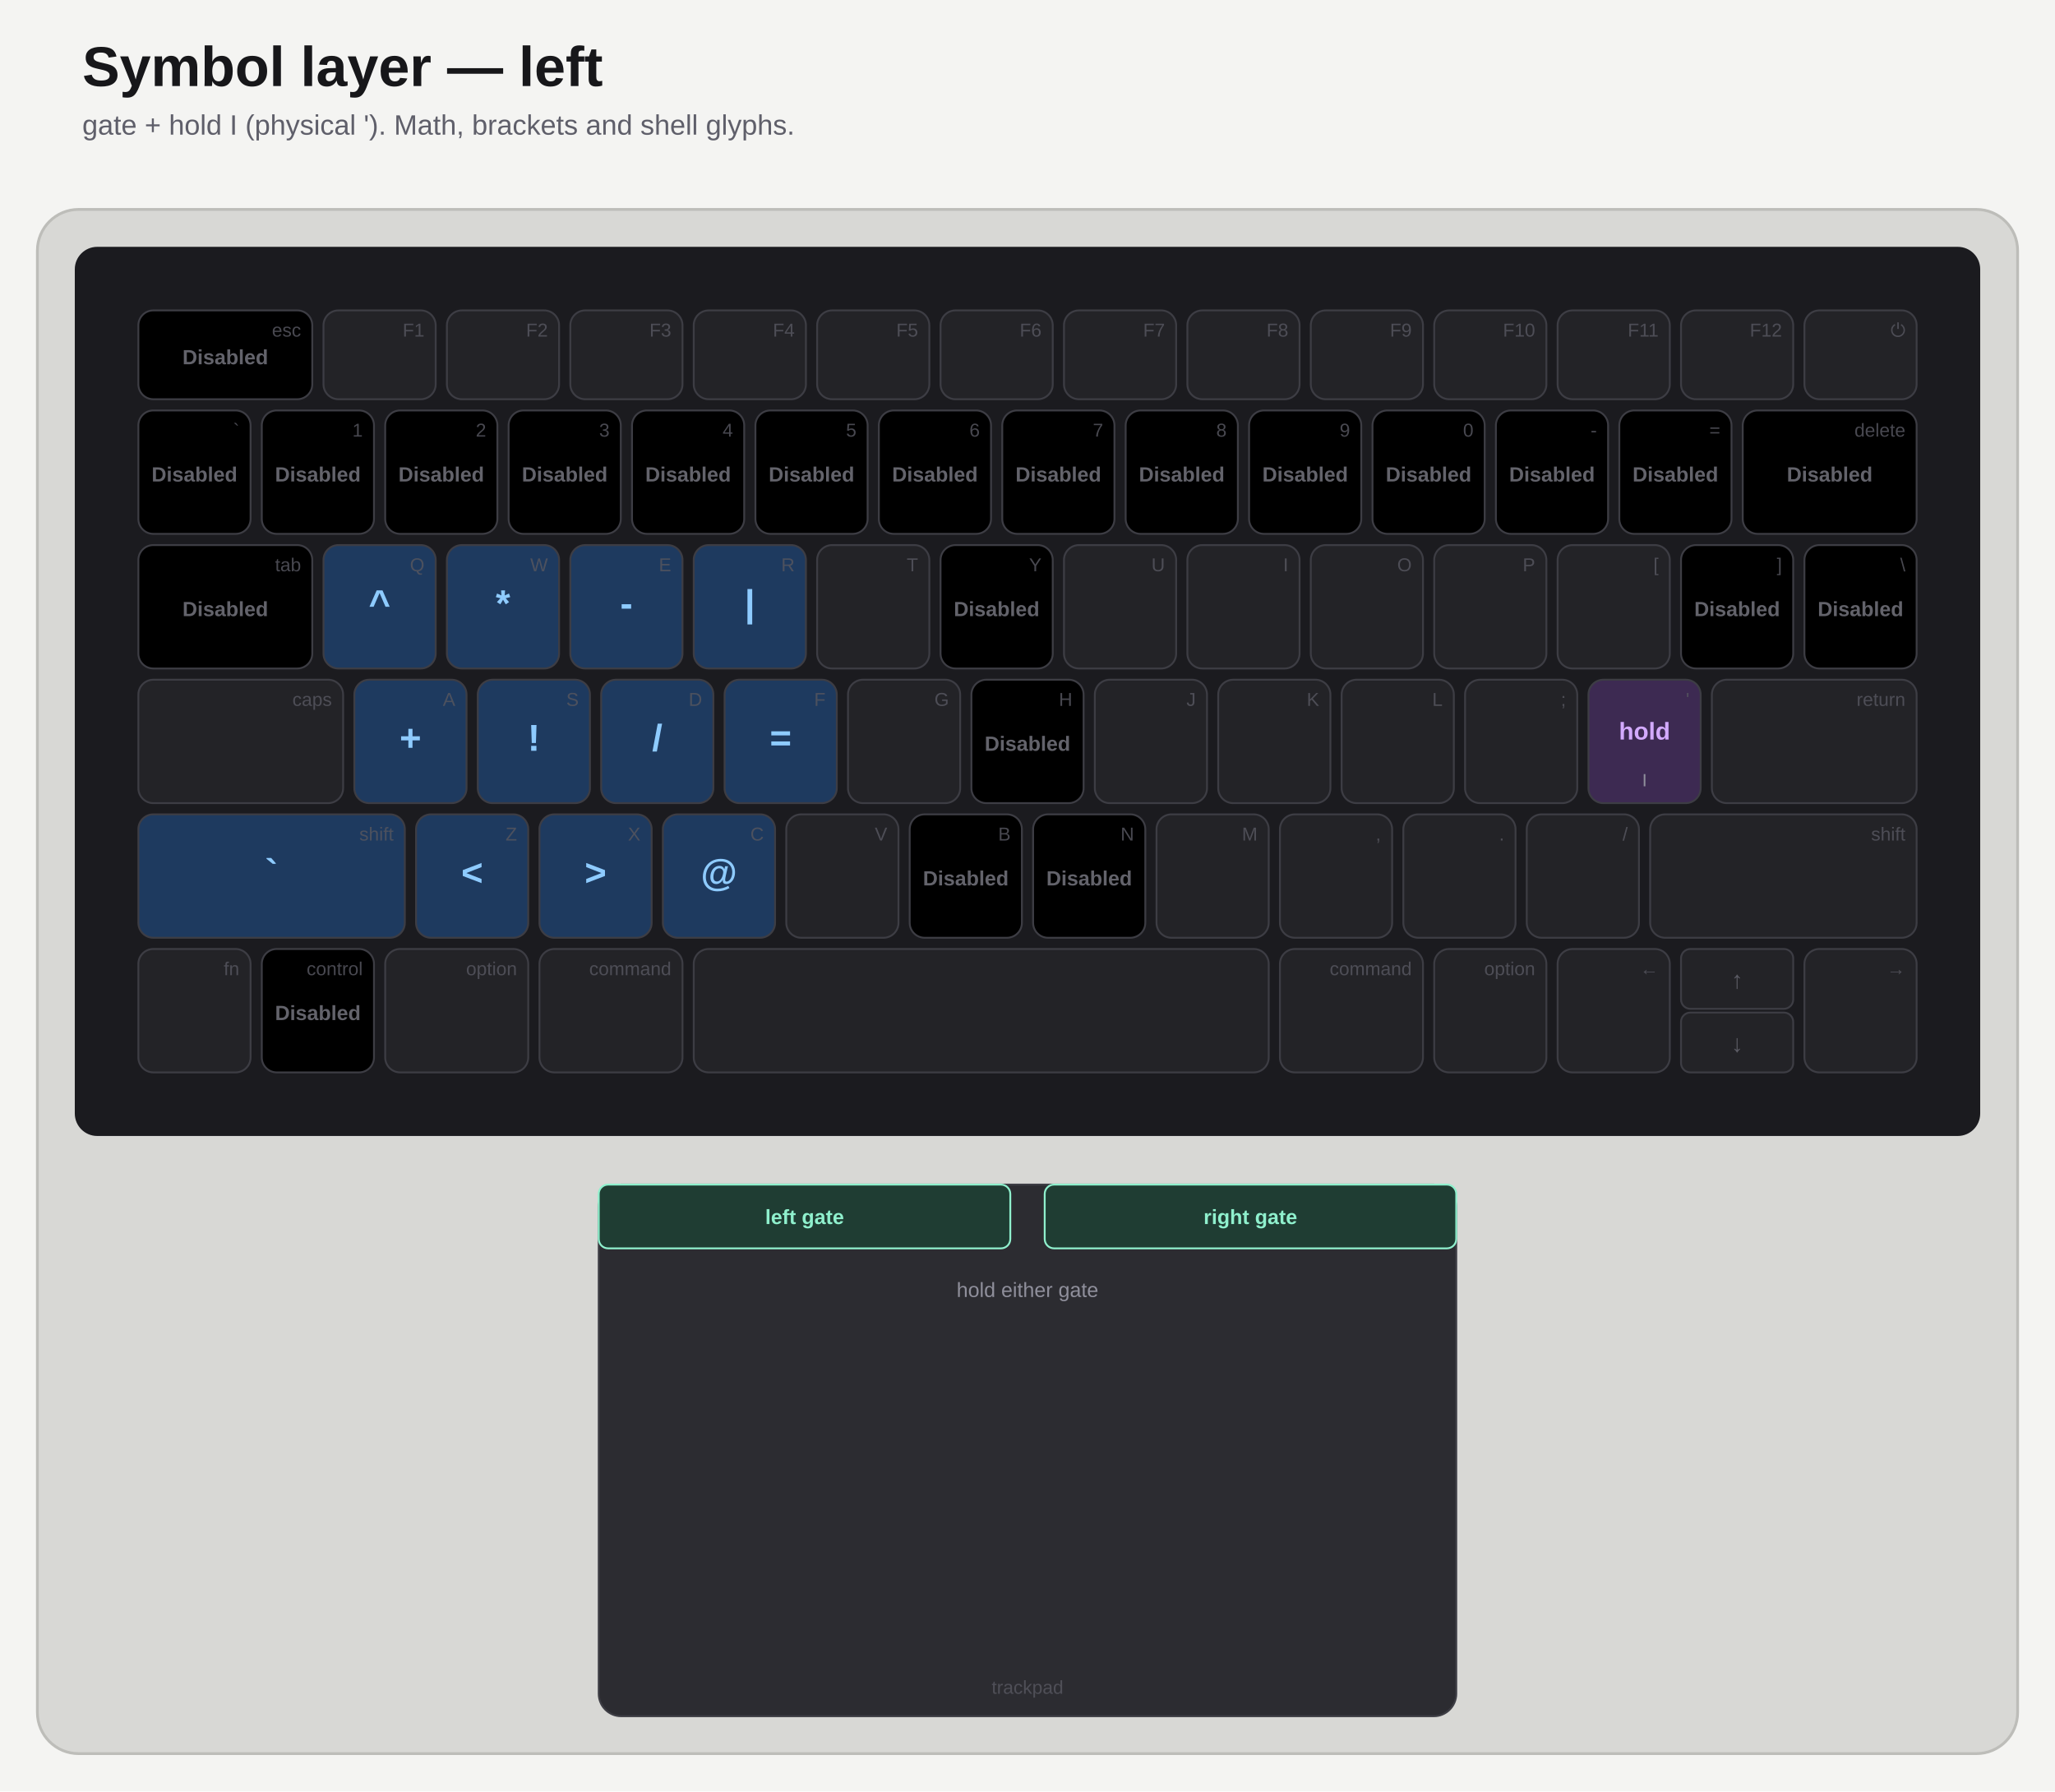
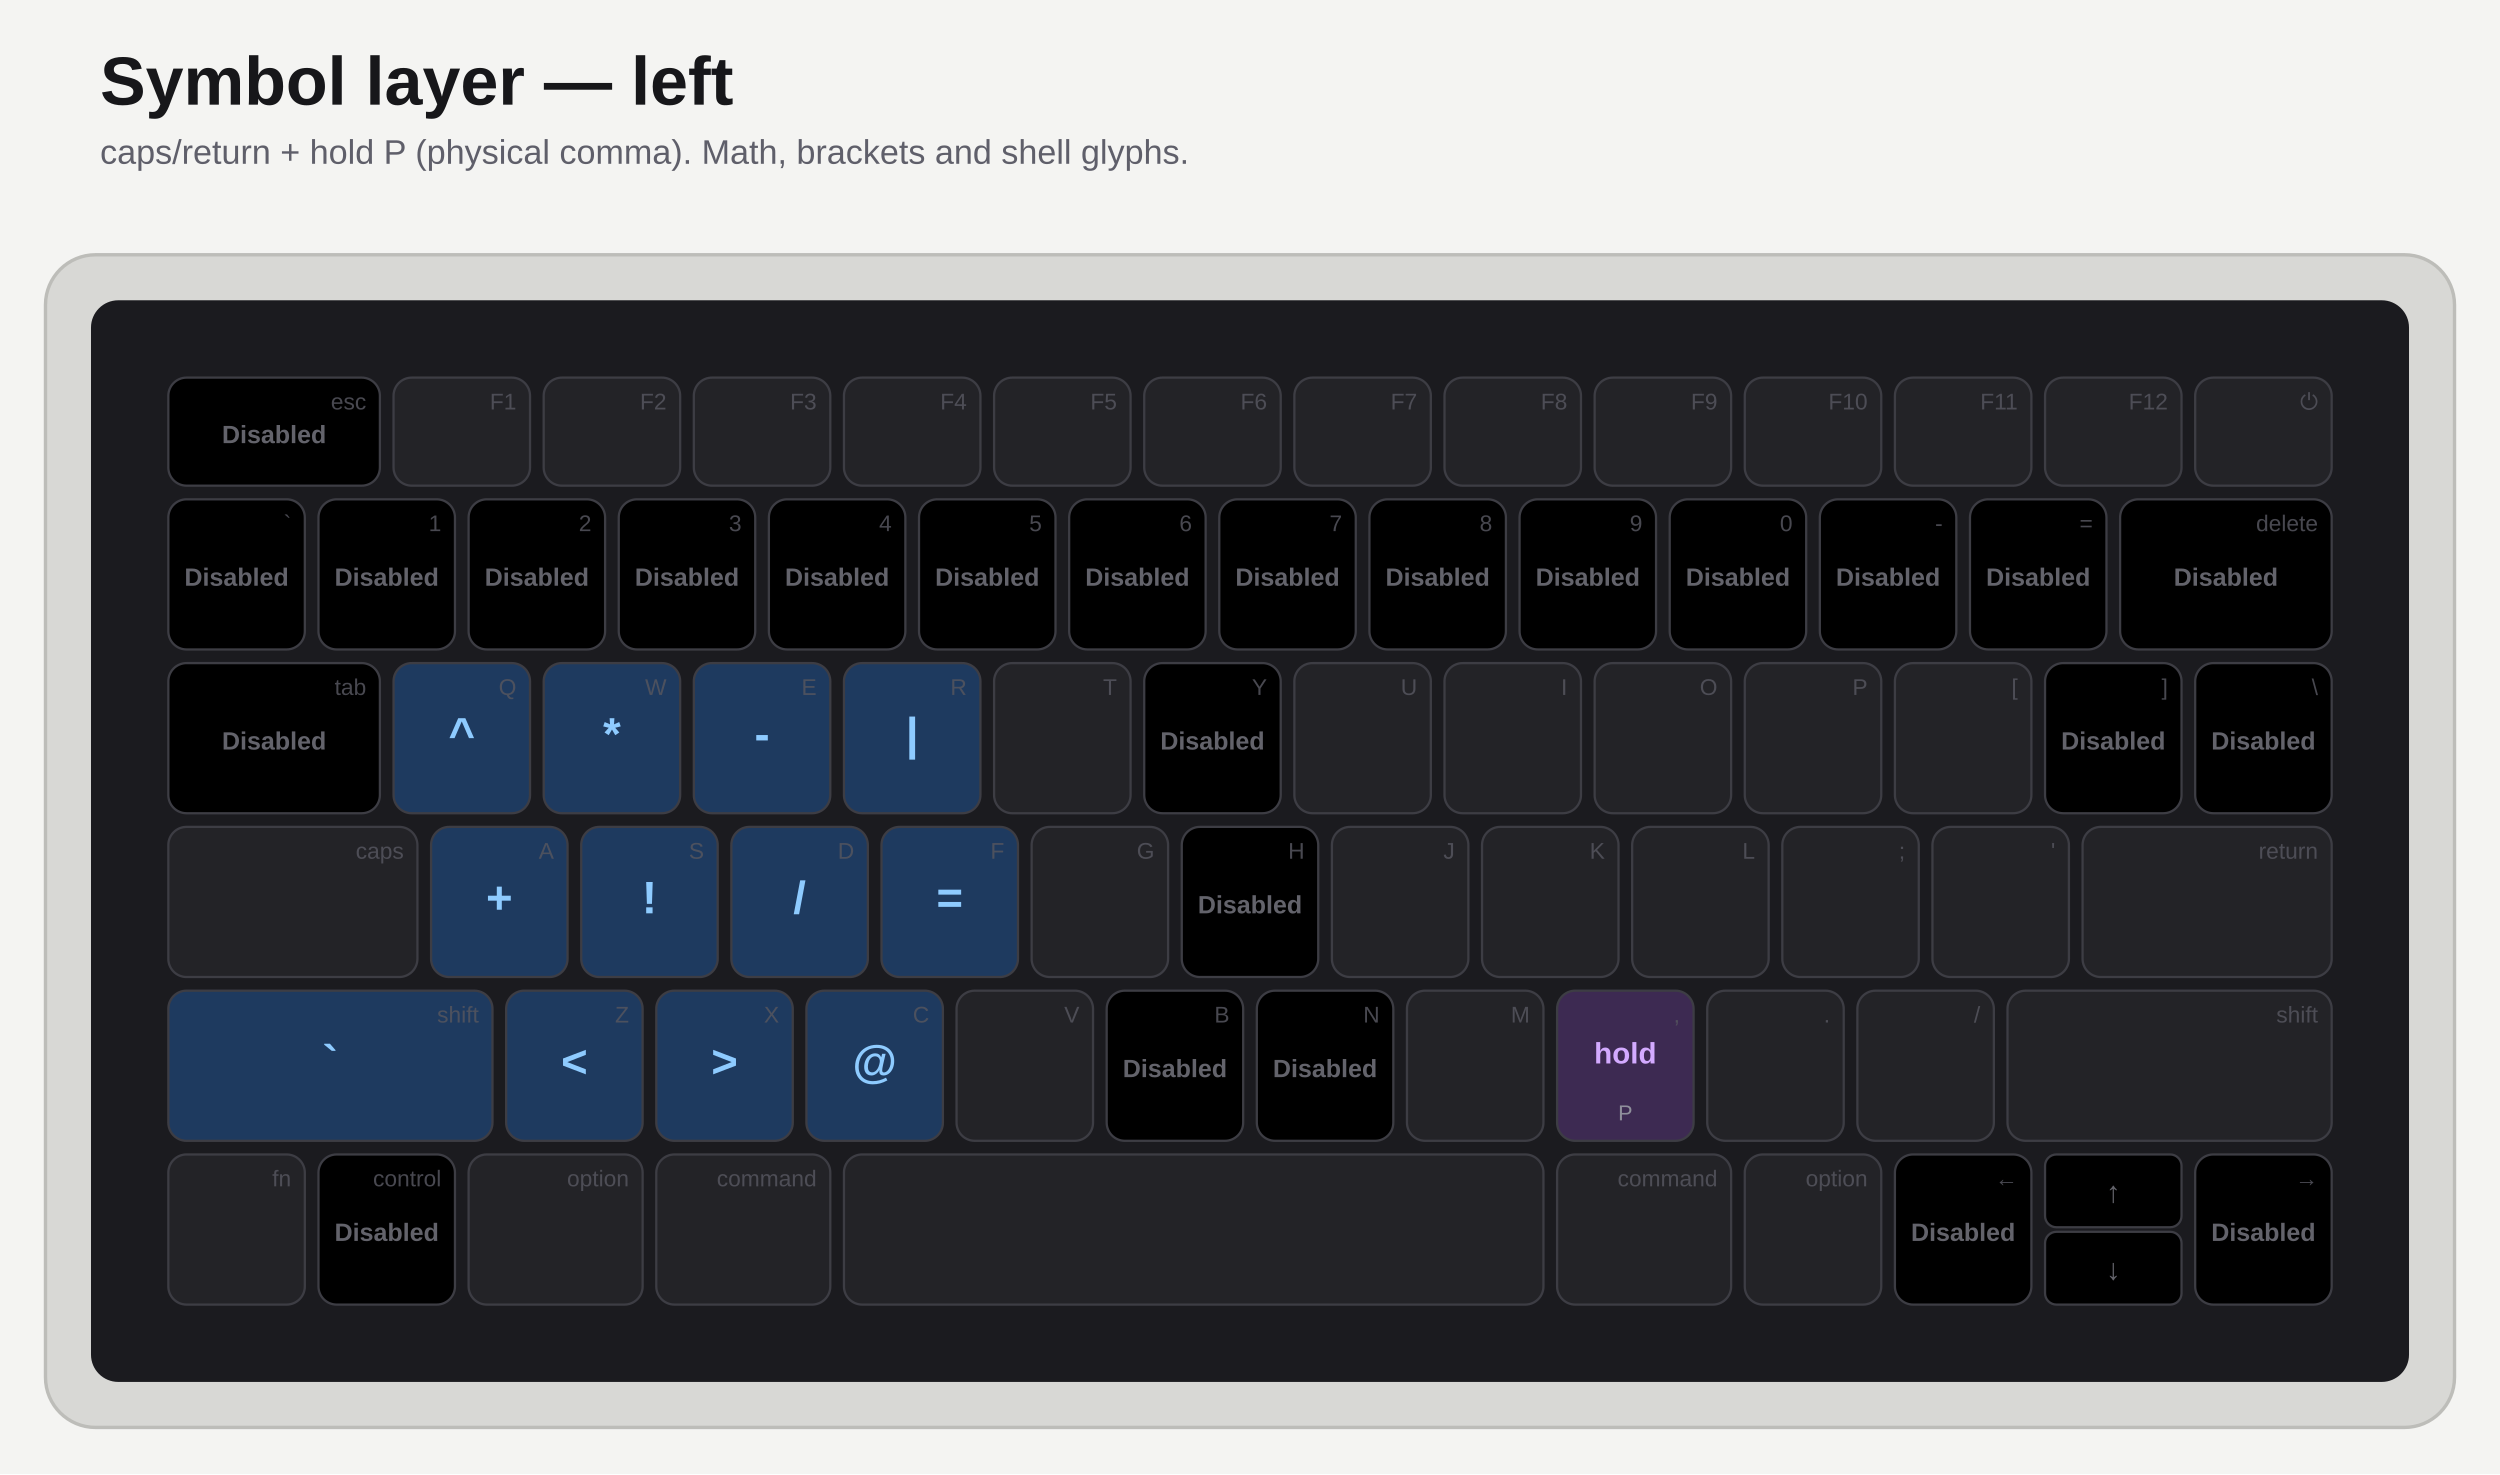
- <svg xmlns="http://www.w3.org/2000/svg" width="1099" height="958" viewBox="0 0 1099 958" role="img" aria-label="Symbol layer — left layer of the splitmac">
-   <rect width="1099" height="958" fill="#f4f4f2" />
+ <svg xmlns="http://www.w3.org/2000/svg" width="1099" height="648" viewBox="0 0 1099 648" role="img" aria-label="Symbol layer — left layer of the splitmac">
+   <rect width="1099" height="648" fill="#f4f4f2" />
  <text x="44.0" y="46.0" fill="#17171a" font-size="30" font-weight="700" text-anchor="start" opacity="1.0" font-family="-apple-system, BlinkMacSystemFont, 'SF Pro Text', 'Helvetica Neue', Arial, sans-serif">Symbol layer — left</text>
-   <text x="44.0" y="72.0" fill="#5f5f6a" font-size="15" font-weight="400" text-anchor="start" opacity="1.0" font-family="-apple-system, BlinkMacSystemFont, 'SF Pro Text', 'Helvetica Neue', Arial, sans-serif">gate + hold I (physical '). Math, brackets and shell glyphs.</text>
-   <rect x="20.0" y="112.0" width="1059.0" height="825.8" rx="22" fill="#d8d8d5" stroke="#bdbdb9" stroke-width="1.5" />
+   <text x="44.0" y="72.0" fill="#5f5f6a" font-size="15" font-weight="400" text-anchor="start" opacity="1.0" font-family="-apple-system, BlinkMacSystemFont, 'SF Pro Text', 'Helvetica Neue', Arial, sans-serif">caps/return + hold P (physical comma). Math, brackets and shell glyphs.</text>
+   <rect x="20.0" y="112.0" width="1059.0" height="515.5" rx="22" fill="#d8d8d5" stroke="#bdbdb9" stroke-width="1.5" />
  <rect x="40.0" y="132.0" width="1019.0" height="475.5" rx="12" fill="#1b1b1f" />
-   <rect x="320.2" y="633.5" width="458.6" height="284.3" rx="12" fill="#2c2c31" stroke="#3d3d44" stroke-width="1" />
-   <rect x="320.2" y="633.5" width="220.1" height="34.1" rx="5" fill="#1f3d33" stroke="#8ff0cd" stroke-width="1" />
-   <text x="430.3" y="654.6" fill="#8ff0cd" font-size="11" font-weight="600" text-anchor="middle" opacity="1.0" font-family="-apple-system, BlinkMacSystemFont, 'SF Pro Text', 'Helvetica Neue', Arial, sans-serif">left gate</text>
-   <rect x="558.7" y="633.5" width="220.1" height="34.1" rx="5" fill="#1f3d33" stroke="#8ff0cd" stroke-width="1" />
-   <text x="668.7" y="654.6" fill="#8ff0cd" font-size="11" font-weight="600" text-anchor="middle" opacity="1.0" font-family="-apple-system, BlinkMacSystemFont, 'SF Pro Text', 'Helvetica Neue', Arial, sans-serif">right gate</text>
-   <text x="549.5" y="693.6" fill="#8f8f9b" font-size="11" font-weight="500" text-anchor="middle" opacity="1.0" font-family="-apple-system, BlinkMacSystemFont, 'SF Pro Text', 'Helvetica Neue', Arial, sans-serif">hold either gate</text>
-   <text x="549.5" y="905.8" fill="#55555e" font-size="10" font-weight="500" text-anchor="middle" opacity="0.85" font-family="-apple-system, BlinkMacSystemFont, 'SF Pro Text', 'Helvetica Neue', Arial, sans-serif">trackpad</text>
  <rect x="74.0" y="166.0" width="93.0" height="47.5" rx="8" fill="#000000" stroke="#3d3d44" stroke-width="1" />
  <text x="161.0" y="180.0" fill="#55555e" font-size="10" font-weight="500" text-anchor="end" opacity="0.85" font-family="-apple-system, BlinkMacSystemFont, 'SF Pro Text', 'Helvetica Neue', Arial, sans-serif">esc</text>
  <text x="120.5" y="194.8" fill="#63636b" font-size="11" font-weight="600" text-anchor="middle" opacity="1.0" font-family="-apple-system, BlinkMacSystemFont, 'SF Pro Text', 'Helvetica Neue', Arial, sans-serif">Disabled</text>
  <rect x="173.0" y="166.0" width="60.0" height="47.5" rx="8" fill="#232327" stroke="#3d3d44" stroke-width="1" />
  <text x="227.0" y="180.0" fill="#55555e" font-size="10" font-weight="500" text-anchor="end" opacity="0.85" font-family="-apple-system, BlinkMacSystemFont, 'SF Pro Text', 'Helvetica Neue', Arial, sans-serif">F1</text>
  <rect x="239.0" y="166.0" width="60.0" height="47.5" rx="8" fill="#232327" stroke="#3d3d44" stroke-width="1" />
  <text x="293.0" y="180.0" fill="#55555e" font-size="10" font-weight="500" text-anchor="end" opacity="0.85" font-family="-apple-system, BlinkMacSystemFont, 'SF Pro Text', 'Helvetica Neue', Arial, sans-serif">F2</text>
  <rect x="305.0" y="166.0" width="60.0" height="47.5" rx="8" fill="#232327" stroke="#3d3d44" stroke-width="1" />
  <text x="359.0" y="180.0" fill="#55555e" font-size="10" font-weight="500" text-anchor="end" opacity="0.85" font-family="-apple-system, BlinkMacSystemFont, 'SF Pro Text', 'Helvetica Neue', Arial, sans-serif">F3</text>
  <rect x="371.0" y="166.0" width="60.0" height="47.5" rx="8" fill="#232327" stroke="#3d3d44" stroke-width="1" />
  <text x="425.0" y="180.0" fill="#55555e" font-size="10" font-weight="500" text-anchor="end" opacity="0.85" font-family="-apple-system, BlinkMacSystemFont, 'SF Pro Text', 'Helvetica Neue', Arial, sans-serif">F4</text>
  <rect x="437.0" y="166.0" width="60.0" height="47.5" rx="8" fill="#232327" stroke="#3d3d44" stroke-width="1" />
  <text x="491.0" y="180.0" fill="#55555e" font-size="10" font-weight="500" text-anchor="end" opacity="0.85" font-family="-apple-system, BlinkMacSystemFont, 'SF Pro Text', 'Helvetica Neue', Arial, sans-serif">F5</text>
  <rect x="503.0" y="166.0" width="60.0" height="47.5" rx="8" fill="#232327" stroke="#3d3d44" stroke-width="1" />
  <text x="557.0" y="180.0" fill="#55555e" font-size="10" font-weight="500" text-anchor="end" opacity="0.85" font-family="-apple-system, BlinkMacSystemFont, 'SF Pro Text', 'Helvetica Neue', Arial, sans-serif">F6</text>
  <rect x="569.0" y="166.0" width="60.0" height="47.5" rx="8" fill="#232327" stroke="#3d3d44" stroke-width="1" />
  <text x="623.0" y="180.0" fill="#55555e" font-size="10" font-weight="500" text-anchor="end" opacity="0.85" font-family="-apple-system, BlinkMacSystemFont, 'SF Pro Text', 'Helvetica Neue', Arial, sans-serif">F7</text>
  <rect x="635.0" y="166.0" width="60.0" height="47.5" rx="8" fill="#232327" stroke="#3d3d44" stroke-width="1" />
  <text x="689.0" y="180.0" fill="#55555e" font-size="10" font-weight="500" text-anchor="end" opacity="0.85" font-family="-apple-system, BlinkMacSystemFont, 'SF Pro Text', 'Helvetica Neue', Arial, sans-serif">F8</text>
  <rect x="701.0" y="166.0" width="60.0" height="47.5" rx="8" fill="#232327" stroke="#3d3d44" stroke-width="1" />
  <text x="755.0" y="180.0" fill="#55555e" font-size="10" font-weight="500" text-anchor="end" opacity="0.85" font-family="-apple-system, BlinkMacSystemFont, 'SF Pro Text', 'Helvetica Neue', Arial, sans-serif">F9</text>
  <rect x="767.0" y="166.0" width="60.0" height="47.5" rx="8" fill="#232327" stroke="#3d3d44" stroke-width="1" />
  <text x="821.0" y="180.0" fill="#55555e" font-size="10" font-weight="500" text-anchor="end" opacity="0.85" font-family="-apple-system, BlinkMacSystemFont, 'SF Pro Text', 'Helvetica Neue', Arial, sans-serif">F10</text>
  <rect x="833.0" y="166.0" width="60.0" height="47.5" rx="8" fill="#232327" stroke="#3d3d44" stroke-width="1" />
  <text x="887.0" y="180.0" fill="#55555e" font-size="10" font-weight="500" text-anchor="end" opacity="0.85" font-family="-apple-system, BlinkMacSystemFont, 'SF Pro Text', 'Helvetica Neue', Arial, sans-serif">F11</text>
  <rect x="899.0" y="166.0" width="60.0" height="47.5" rx="8" fill="#232327" stroke="#3d3d44" stroke-width="1" />
  <text x="953.0" y="180.0" fill="#55555e" font-size="10" font-weight="500" text-anchor="end" opacity="0.85" font-family="-apple-system, BlinkMacSystemFont, 'SF Pro Text', 'Helvetica Neue', Arial, sans-serif">F12</text>
  <rect x="965.0" y="166.0" width="60.0" height="47.5" rx="8" fill="#232327" stroke="#3d3d44" stroke-width="1" />
  <text x="1019.0" y="180.0" fill="#55555e" font-size="10" font-weight="500" text-anchor="end" opacity="0.85" font-family="-apple-system, BlinkMacSystemFont, 'SF Pro Text', 'Helvetica Neue', Arial, sans-serif">⏻</text>
  <rect x="74.0" y="219.5" width="60.0" height="66.0" rx="8" fill="#000000" stroke="#3d3d44" stroke-width="1" />
  <text x="128.0" y="233.5" fill="#55555e" font-size="10" font-weight="500" text-anchor="end" opacity="0.85" font-family="-apple-system, BlinkMacSystemFont, 'SF Pro Text', 'Helvetica Neue', Arial, sans-serif">`</text>
  <text x="104.0" y="257.5" fill="#63636b" font-size="11" font-weight="600" text-anchor="middle" opacity="1.0" font-family="-apple-system, BlinkMacSystemFont, 'SF Pro Text', 'Helvetica Neue', Arial, sans-serif">Disabled</text>
  <rect x="140.0" y="219.5" width="60.0" height="66.0" rx="8" fill="#000000" stroke="#3d3d44" stroke-width="1" />
  <text x="194.0" y="233.5" fill="#55555e" font-size="10" font-weight="500" text-anchor="end" opacity="0.85" font-family="-apple-system, BlinkMacSystemFont, 'SF Pro Text', 'Helvetica Neue', Arial, sans-serif">1</text>
  <text x="170.0" y="257.5" fill="#63636b" font-size="11" font-weight="600" text-anchor="middle" opacity="1.0" font-family="-apple-system, BlinkMacSystemFont, 'SF Pro Text', 'Helvetica Neue', Arial, sans-serif">Disabled</text>
  <rect x="206.0" y="219.5" width="60.0" height="66.0" rx="8" fill="#000000" stroke="#3d3d44" stroke-width="1" />
  <text x="260.0" y="233.5" fill="#55555e" font-size="10" font-weight="500" text-anchor="end" opacity="0.85" font-family="-apple-system, BlinkMacSystemFont, 'SF Pro Text', 'Helvetica Neue', Arial, sans-serif">2</text>
  <text x="236.0" y="257.5" fill="#63636b" font-size="11" font-weight="600" text-anchor="middle" opacity="1.0" font-family="-apple-system, BlinkMacSystemFont, 'SF Pro Text', 'Helvetica Neue', Arial, sans-serif">Disabled</text>
  <rect x="272.0" y="219.5" width="60.0" height="66.0" rx="8" fill="#000000" stroke="#3d3d44" stroke-width="1" />
  <text x="326.0" y="233.5" fill="#55555e" font-size="10" font-weight="500" text-anchor="end" opacity="0.85" font-family="-apple-system, BlinkMacSystemFont, 'SF Pro Text', 'Helvetica Neue', Arial, sans-serif">3</text>
  <text x="302.0" y="257.5" fill="#63636b" font-size="11" font-weight="600" text-anchor="middle" opacity="1.0" font-family="-apple-system, BlinkMacSystemFont, 'SF Pro Text', 'Helvetica Neue', Arial, sans-serif">Disabled</text>
  <rect x="338.0" y="219.5" width="60.0" height="66.0" rx="8" fill="#000000" stroke="#3d3d44" stroke-width="1" />
  <text x="392.0" y="233.5" fill="#55555e" font-size="10" font-weight="500" text-anchor="end" opacity="0.85" font-family="-apple-system, BlinkMacSystemFont, 'SF Pro Text', 'Helvetica Neue', Arial, sans-serif">4</text>
  <text x="368.0" y="257.5" fill="#63636b" font-size="11" font-weight="600" text-anchor="middle" opacity="1.0" font-family="-apple-system, BlinkMacSystemFont, 'SF Pro Text', 'Helvetica Neue', Arial, sans-serif">Disabled</text>
  <rect x="404.0" y="219.5" width="60.0" height="66.0" rx="8" fill="#000000" stroke="#3d3d44" stroke-width="1" />
  <text x="458.0" y="233.5" fill="#55555e" font-size="10" font-weight="500" text-anchor="end" opacity="0.85" font-family="-apple-system, BlinkMacSystemFont, 'SF Pro Text', 'Helvetica Neue', Arial, sans-serif">5</text>
  <text x="434.0" y="257.5" fill="#63636b" font-size="11" font-weight="600" text-anchor="middle" opacity="1.0" font-family="-apple-system, BlinkMacSystemFont, 'SF Pro Text', 'Helvetica Neue', Arial, sans-serif">Disabled</text>
  <rect x="470.0" y="219.5" width="60.0" height="66.0" rx="8" fill="#000000" stroke="#3d3d44" stroke-width="1" />
  <text x="524.0" y="233.5" fill="#55555e" font-size="10" font-weight="500" text-anchor="end" opacity="0.85" font-family="-apple-system, BlinkMacSystemFont, 'SF Pro Text', 'Helvetica Neue', Arial, sans-serif">6</text>
  <text x="500.0" y="257.5" fill="#63636b" font-size="11" font-weight="600" text-anchor="middle" opacity="1.0" font-family="-apple-system, BlinkMacSystemFont, 'SF Pro Text', 'Helvetica Neue', Arial, sans-serif">Disabled</text>
  <rect x="536.0" y="219.5" width="60.0" height="66.0" rx="8" fill="#000000" stroke="#3d3d44" stroke-width="1" />
  <text x="590.0" y="233.5" fill="#55555e" font-size="10" font-weight="500" text-anchor="end" opacity="0.85" font-family="-apple-system, BlinkMacSystemFont, 'SF Pro Text', 'Helvetica Neue', Arial, sans-serif">7</text>
  <text x="566.0" y="257.5" fill="#63636b" font-size="11" font-weight="600" text-anchor="middle" opacity="1.0" font-family="-apple-system, BlinkMacSystemFont, 'SF Pro Text', 'Helvetica Neue', Arial, sans-serif">Disabled</text>
  <rect x="602.0" y="219.5" width="60.0" height="66.0" rx="8" fill="#000000" stroke="#3d3d44" stroke-width="1" />
  <text x="656.0" y="233.5" fill="#55555e" font-size="10" font-weight="500" text-anchor="end" opacity="0.85" font-family="-apple-system, BlinkMacSystemFont, 'SF Pro Text', 'Helvetica Neue', Arial, sans-serif">8</text>
  <text x="632.0" y="257.5" fill="#63636b" font-size="11" font-weight="600" text-anchor="middle" opacity="1.0" font-family="-apple-system, BlinkMacSystemFont, 'SF Pro Text', 'Helvetica Neue', Arial, sans-serif">Disabled</text>
  <rect x="668.0" y="219.5" width="60.0" height="66.0" rx="8" fill="#000000" stroke="#3d3d44" stroke-width="1" />
  <text x="722.0" y="233.5" fill="#55555e" font-size="10" font-weight="500" text-anchor="end" opacity="0.85" font-family="-apple-system, BlinkMacSystemFont, 'SF Pro Text', 'Helvetica Neue', Arial, sans-serif">9</text>
  <text x="698.0" y="257.5" fill="#63636b" font-size="11" font-weight="600" text-anchor="middle" opacity="1.0" font-family="-apple-system, BlinkMacSystemFont, 'SF Pro Text', 'Helvetica Neue', Arial, sans-serif">Disabled</text>
  <rect x="734.0" y="219.5" width="60.0" height="66.0" rx="8" fill="#000000" stroke="#3d3d44" stroke-width="1" />
  <text x="788.0" y="233.5" fill="#55555e" font-size="10" font-weight="500" text-anchor="end" opacity="0.85" font-family="-apple-system, BlinkMacSystemFont, 'SF Pro Text', 'Helvetica Neue', Arial, sans-serif">0</text>
  <text x="764.0" y="257.5" fill="#63636b" font-size="11" font-weight="600" text-anchor="middle" opacity="1.0" font-family="-apple-system, BlinkMacSystemFont, 'SF Pro Text', 'Helvetica Neue', Arial, sans-serif">Disabled</text>
  <rect x="800.0" y="219.5" width="60.0" height="66.0" rx="8" fill="#000000" stroke="#3d3d44" stroke-width="1" />
  <text x="854.0" y="233.5" fill="#55555e" font-size="10" font-weight="500" text-anchor="end" opacity="0.85" font-family="-apple-system, BlinkMacSystemFont, 'SF Pro Text', 'Helvetica Neue', Arial, sans-serif">-</text>
  <text x="830.0" y="257.5" fill="#63636b" font-size="11" font-weight="600" text-anchor="middle" opacity="1.0" font-family="-apple-system, BlinkMacSystemFont, 'SF Pro Text', 'Helvetica Neue', Arial, sans-serif">Disabled</text>
  <rect x="866.0" y="219.5" width="60.0" height="66.0" rx="8" fill="#000000" stroke="#3d3d44" stroke-width="1" />
  <text x="920.0" y="233.5" fill="#55555e" font-size="10" font-weight="500" text-anchor="end" opacity="0.85" font-family="-apple-system, BlinkMacSystemFont, 'SF Pro Text', 'Helvetica Neue', Arial, sans-serif">=</text>
  <text x="896.0" y="257.5" fill="#63636b" font-size="11" font-weight="600" text-anchor="middle" opacity="1.0" font-family="-apple-system, BlinkMacSystemFont, 'SF Pro Text', 'Helvetica Neue', Arial, sans-serif">Disabled</text>
  <rect x="932.0" y="219.5" width="93.0" height="66.0" rx="8" fill="#000000" stroke="#3d3d44" stroke-width="1" />
  <text x="1019.0" y="233.5" fill="#55555e" font-size="10" font-weight="500" text-anchor="end" opacity="0.85" font-family="-apple-system, BlinkMacSystemFont, 'SF Pro Text', 'Helvetica Neue', Arial, sans-serif">delete</text>
  <text x="978.5" y="257.5" fill="#63636b" font-size="11" font-weight="600" text-anchor="middle" opacity="1.0" font-family="-apple-system, BlinkMacSystemFont, 'SF Pro Text', 'Helvetica Neue', Arial, sans-serif">Disabled</text>
  <rect x="74.0" y="291.5" width="93.0" height="66.0" rx="8" fill="#000000" stroke="#3d3d44" stroke-width="1" />
  <text x="161.0" y="305.5" fill="#55555e" font-size="10" font-weight="500" text-anchor="end" opacity="0.85" font-family="-apple-system, BlinkMacSystemFont, 'SF Pro Text', 'Helvetica Neue', Arial, sans-serif">tab</text>
  <text x="120.5" y="329.5" fill="#63636b" font-size="11" font-weight="600" text-anchor="middle" opacity="1.0" font-family="-apple-system, BlinkMacSystemFont, 'SF Pro Text', 'Helvetica Neue', Arial, sans-serif">Disabled</text>
  <rect x="173.0" y="291.5" width="60.0" height="66.0" rx="8" fill="#1e3a5f" stroke="#3d3d44" stroke-width="1" />
  <text x="227.0" y="305.5" fill="#55555e" font-size="10" font-weight="500" text-anchor="end" opacity="0.85" font-family="-apple-system, BlinkMacSystemFont, 'SF Pro Text', 'Helvetica Neue', Arial, sans-serif">Q</text>
  <text x="203.0" y="329.5" fill="#8ecbff" font-size="20" font-weight="700" text-anchor="middle" opacity="1.0" font-family="-apple-system, BlinkMacSystemFont, 'SF Pro Text', 'Helvetica Neue', Arial, sans-serif">^</text>
  <rect x="239.0" y="291.5" width="60.0" height="66.0" rx="8" fill="#1e3a5f" stroke="#3d3d44" stroke-width="1" />
  <text x="293.0" y="305.5" fill="#55555e" font-size="10" font-weight="500" text-anchor="end" opacity="0.85" font-family="-apple-system, BlinkMacSystemFont, 'SF Pro Text', 'Helvetica Neue', Arial, sans-serif">W</text>
  <text x="269.0" y="329.5" fill="#8ecbff" font-size="20" font-weight="700" text-anchor="middle" opacity="1.0" font-family="-apple-system, BlinkMacSystemFont, 'SF Pro Text', 'Helvetica Neue', Arial, sans-serif">*</text>
  <rect x="305.0" y="291.5" width="60.0" height="66.0" rx="8" fill="#1e3a5f" stroke="#3d3d44" stroke-width="1" />
  <text x="359.0" y="305.5" fill="#55555e" font-size="10" font-weight="500" text-anchor="end" opacity="0.85" font-family="-apple-system, BlinkMacSystemFont, 'SF Pro Text', 'Helvetica Neue', Arial, sans-serif">E</text>
  <text x="335.0" y="329.5" fill="#8ecbff" font-size="20" font-weight="700" text-anchor="middle" opacity="1.0" font-family="-apple-system, BlinkMacSystemFont, 'SF Pro Text', 'Helvetica Neue', Arial, sans-serif">-</text>
  <rect x="371.0" y="291.5" width="60.0" height="66.0" rx="8" fill="#1e3a5f" stroke="#3d3d44" stroke-width="1" />
  <text x="425.0" y="305.5" fill="#55555e" font-size="10" font-weight="500" text-anchor="end" opacity="0.85" font-family="-apple-system, BlinkMacSystemFont, 'SF Pro Text', 'Helvetica Neue', Arial, sans-serif">R</text>
  <text x="401.0" y="329.5" fill="#8ecbff" font-size="20" font-weight="700" text-anchor="middle" opacity="1.0" font-family="-apple-system, BlinkMacSystemFont, 'SF Pro Text', 'Helvetica Neue', Arial, sans-serif">|</text>
  <rect x="437.0" y="291.5" width="60.0" height="66.0" rx="8" fill="#232327" stroke="#3d3d44" stroke-width="1" />
  <text x="491.0" y="305.5" fill="#55555e" font-size="10" font-weight="500" text-anchor="end" opacity="0.85" font-family="-apple-system, BlinkMacSystemFont, 'SF Pro Text', 'Helvetica Neue', Arial, sans-serif">T</text>
  <rect x="503.0" y="291.5" width="60.0" height="66.0" rx="8" fill="#000000" stroke="#3d3d44" stroke-width="1" />
  <text x="557.0" y="305.5" fill="#55555e" font-size="10" font-weight="500" text-anchor="end" opacity="0.85" font-family="-apple-system, BlinkMacSystemFont, 'SF Pro Text', 'Helvetica Neue', Arial, sans-serif">Y</text>
  <text x="533.0" y="329.5" fill="#63636b" font-size="11" font-weight="600" text-anchor="middle" opacity="1.0" font-family="-apple-system, BlinkMacSystemFont, 'SF Pro Text', 'Helvetica Neue', Arial, sans-serif">Disabled</text>
  <rect x="569.0" y="291.5" width="60.0" height="66.0" rx="8" fill="#232327" stroke="#3d3d44" stroke-width="1" />
  <text x="623.0" y="305.5" fill="#55555e" font-size="10" font-weight="500" text-anchor="end" opacity="0.85" font-family="-apple-system, BlinkMacSystemFont, 'SF Pro Text', 'Helvetica Neue', Arial, sans-serif">U</text>
  <rect x="635.0" y="291.5" width="60.0" height="66.0" rx="8" fill="#232327" stroke="#3d3d44" stroke-width="1" />
  <text x="689.0" y="305.5" fill="#55555e" font-size="10" font-weight="500" text-anchor="end" opacity="0.85" font-family="-apple-system, BlinkMacSystemFont, 'SF Pro Text', 'Helvetica Neue', Arial, sans-serif">I</text>
  <rect x="701.0" y="291.5" width="60.0" height="66.0" rx="8" fill="#232327" stroke="#3d3d44" stroke-width="1" />
  <text x="755.0" y="305.5" fill="#55555e" font-size="10" font-weight="500" text-anchor="end" opacity="0.85" font-family="-apple-system, BlinkMacSystemFont, 'SF Pro Text', 'Helvetica Neue', Arial, sans-serif">O</text>
  <rect x="767.0" y="291.5" width="60.0" height="66.0" rx="8" fill="#232327" stroke="#3d3d44" stroke-width="1" />
  <text x="821.0" y="305.5" fill="#55555e" font-size="10" font-weight="500" text-anchor="end" opacity="0.85" font-family="-apple-system, BlinkMacSystemFont, 'SF Pro Text', 'Helvetica Neue', Arial, sans-serif">P</text>
  <rect x="833.0" y="291.5" width="60.0" height="66.0" rx="8" fill="#232327" stroke="#3d3d44" stroke-width="1" />
  <text x="887.0" y="305.5" fill="#55555e" font-size="10" font-weight="500" text-anchor="end" opacity="0.85" font-family="-apple-system, BlinkMacSystemFont, 'SF Pro Text', 'Helvetica Neue', Arial, sans-serif">[</text>
  <rect x="899.0" y="291.5" width="60.0" height="66.0" rx="8" fill="#000000" stroke="#3d3d44" stroke-width="1" />
  <text x="953.0" y="305.5" fill="#55555e" font-size="10" font-weight="500" text-anchor="end" opacity="0.85" font-family="-apple-system, BlinkMacSystemFont, 'SF Pro Text', 'Helvetica Neue', Arial, sans-serif">]</text>
  <text x="929.0" y="329.5" fill="#63636b" font-size="11" font-weight="600" text-anchor="middle" opacity="1.0" font-family="-apple-system, BlinkMacSystemFont, 'SF Pro Text', 'Helvetica Neue', Arial, sans-serif">Disabled</text>
  <rect x="965.0" y="291.5" width="60.0" height="66.0" rx="8" fill="#000000" stroke="#3d3d44" stroke-width="1" />
  <text x="1019.0" y="305.5" fill="#55555e" font-size="10" font-weight="500" text-anchor="end" opacity="0.85" font-family="-apple-system, BlinkMacSystemFont, 'SF Pro Text', 'Helvetica Neue', Arial, sans-serif">\</text>
  <text x="995.0" y="329.5" fill="#63636b" font-size="11" font-weight="600" text-anchor="middle" opacity="1.0" font-family="-apple-system, BlinkMacSystemFont, 'SF Pro Text', 'Helvetica Neue', Arial, sans-serif">Disabled</text>
  <rect x="74.0" y="363.5" width="109.5" height="66.0" rx="8" fill="#232327" stroke="#3d3d44" stroke-width="1" />
  <text x="177.5" y="377.5" fill="#55555e" font-size="10" font-weight="500" text-anchor="end" opacity="0.85" font-family="-apple-system, BlinkMacSystemFont, 'SF Pro Text', 'Helvetica Neue', Arial, sans-serif">caps</text>
  <rect x="189.5" y="363.5" width="60.0" height="66.0" rx="8" fill="#1e3a5f" stroke="#3d3d44" stroke-width="1" />
  <text x="243.5" y="377.5" fill="#55555e" font-size="10" font-weight="500" text-anchor="end" opacity="0.85" font-family="-apple-system, BlinkMacSystemFont, 'SF Pro Text', 'Helvetica Neue', Arial, sans-serif">A</text>
  <text x="219.5" y="401.5" fill="#8ecbff" font-size="20" font-weight="700" text-anchor="middle" opacity="1.0" font-family="-apple-system, BlinkMacSystemFont, 'SF Pro Text', 'Helvetica Neue', Arial, sans-serif">+</text>
  <rect x="255.5" y="363.5" width="60.0" height="66.0" rx="8" fill="#1e3a5f" stroke="#3d3d44" stroke-width="1" />
  <text x="309.5" y="377.5" fill="#55555e" font-size="10" font-weight="500" text-anchor="end" opacity="0.85" font-family="-apple-system, BlinkMacSystemFont, 'SF Pro Text', 'Helvetica Neue', Arial, sans-serif">S</text>
  <text x="285.5" y="401.5" fill="#8ecbff" font-size="20" font-weight="700" text-anchor="middle" opacity="1.0" font-family="-apple-system, BlinkMacSystemFont, 'SF Pro Text', 'Helvetica Neue', Arial, sans-serif">!</text>
  <rect x="321.5" y="363.5" width="60.0" height="66.0" rx="8" fill="#1e3a5f" stroke="#3d3d44" stroke-width="1" />
  <text x="375.5" y="377.5" fill="#55555e" font-size="10" font-weight="500" text-anchor="end" opacity="0.85" font-family="-apple-system, BlinkMacSystemFont, 'SF Pro Text', 'Helvetica Neue', Arial, sans-serif">D</text>
  <text x="351.5" y="401.5" fill="#8ecbff" font-size="20" font-weight="700" text-anchor="middle" opacity="1.0" font-family="-apple-system, BlinkMacSystemFont, 'SF Pro Text', 'Helvetica Neue', Arial, sans-serif">/</text>
  <rect x="387.5" y="363.5" width="60.0" height="66.0" rx="8" fill="#1e3a5f" stroke="#3d3d44" stroke-width="1" />
  <text x="441.5" y="377.5" fill="#55555e" font-size="10" font-weight="500" text-anchor="end" opacity="0.85" font-family="-apple-system, BlinkMacSystemFont, 'SF Pro Text', 'Helvetica Neue', Arial, sans-serif">F</text>
  <text x="417.5" y="401.5" fill="#8ecbff" font-size="20" font-weight="700" text-anchor="middle" opacity="1.0" font-family="-apple-system, BlinkMacSystemFont, 'SF Pro Text', 'Helvetica Neue', Arial, sans-serif">=</text>
  <rect x="453.5" y="363.5" width="60.0" height="66.0" rx="8" fill="#232327" stroke="#3d3d44" stroke-width="1" />
  <text x="507.5" y="377.5" fill="#55555e" font-size="10" font-weight="500" text-anchor="end" opacity="0.85" font-family="-apple-system, BlinkMacSystemFont, 'SF Pro Text', 'Helvetica Neue', Arial, sans-serif">G</text>
  <rect x="519.5" y="363.5" width="60.0" height="66.0" rx="8" fill="#000000" stroke="#3d3d44" stroke-width="1" />
  <text x="573.5" y="377.5" fill="#55555e" font-size="10" font-weight="500" text-anchor="end" opacity="0.85" font-family="-apple-system, BlinkMacSystemFont, 'SF Pro Text', 'Helvetica Neue', Arial, sans-serif">H</text>
  <text x="549.5" y="401.5" fill="#63636b" font-size="11" font-weight="600" text-anchor="middle" opacity="1.0" font-family="-apple-system, BlinkMacSystemFont, 'SF Pro Text', 'Helvetica Neue', Arial, sans-serif">Disabled</text>
  <rect x="585.5" y="363.5" width="60.0" height="66.0" rx="8" fill="#232327" stroke="#3d3d44" stroke-width="1" />
  <text x="639.5" y="377.5" fill="#55555e" font-size="10" font-weight="500" text-anchor="end" opacity="0.85" font-family="-apple-system, BlinkMacSystemFont, 'SF Pro Text', 'Helvetica Neue', Arial, sans-serif">J</text>
  <rect x="651.5" y="363.5" width="60.0" height="66.0" rx="8" fill="#232327" stroke="#3d3d44" stroke-width="1" />
  <text x="705.5" y="377.5" fill="#55555e" font-size="10" font-weight="500" text-anchor="end" opacity="0.85" font-family="-apple-system, BlinkMacSystemFont, 'SF Pro Text', 'Helvetica Neue', Arial, sans-serif">K</text>
  <rect x="717.5" y="363.5" width="60.0" height="66.0" rx="8" fill="#232327" stroke="#3d3d44" stroke-width="1" />
  <text x="771.5" y="377.5" fill="#55555e" font-size="10" font-weight="500" text-anchor="end" opacity="0.85" font-family="-apple-system, BlinkMacSystemFont, 'SF Pro Text', 'Helvetica Neue', Arial, sans-serif">L</text>
  <rect x="783.5" y="363.5" width="60.0" height="66.0" rx="8" fill="#232327" stroke="#3d3d44" stroke-width="1" />
  <text x="837.5" y="377.5" fill="#55555e" font-size="10" font-weight="500" text-anchor="end" opacity="0.85" font-family="-apple-system, BlinkMacSystemFont, 'SF Pro Text', 'Helvetica Neue', Arial, sans-serif">;</text>
-   <rect x="849.5" y="363.5" width="60.0" height="66.0" rx="8" fill="#3d2a52" stroke="#3d3d44" stroke-width="1" />
+   <rect x="849.5" y="363.5" width="60.0" height="66.0" rx="8" fill="#232327" stroke="#3d3d44" stroke-width="1" />
  <text x="903.5" y="377.5" fill="#55555e" font-size="10" font-weight="500" text-anchor="end" opacity="0.85" font-family="-apple-system, BlinkMacSystemFont, 'SF Pro Text', 'Helvetica Neue', Arial, sans-serif">'</text>
-   <text x="879.5" y="395.5" fill="#d3aaff" font-size="13" font-weight="600" text-anchor="middle" opacity="1.0" font-family="-apple-system, BlinkMacSystemFont, 'SF Pro Text', 'Helvetica Neue', Arial, sans-serif">hold</text>
-   <text x="879.5" y="420.5" fill="#8f8f9b" font-size="9.5" font-weight="500" text-anchor="middle" opacity="1.0" font-family="-apple-system, BlinkMacSystemFont, 'SF Pro Text', 'Helvetica Neue', Arial, sans-serif">I</text>
  <rect x="915.5" y="363.5" width="109.5" height="66.0" rx="8" fill="#232327" stroke="#3d3d44" stroke-width="1" />
  <text x="1019.0" y="377.5" fill="#55555e" font-size="10" font-weight="500" text-anchor="end" opacity="0.85" font-family="-apple-system, BlinkMacSystemFont, 'SF Pro Text', 'Helvetica Neue', Arial, sans-serif">return</text>
  <rect x="74.0" y="435.5" width="142.5" height="66.0" rx="8" fill="#1e3a5f" stroke="#3d3d44" stroke-width="1" />
  <text x="210.5" y="449.5" fill="#55555e" font-size="10" font-weight="500" text-anchor="end" opacity="0.85" font-family="-apple-system, BlinkMacSystemFont, 'SF Pro Text', 'Helvetica Neue', Arial, sans-serif">shift</text>
  <text x="145.2" y="473.5" fill="#8ecbff" font-size="20" font-weight="700" text-anchor="middle" opacity="1.0" font-family="-apple-system, BlinkMacSystemFont, 'SF Pro Text', 'Helvetica Neue', Arial, sans-serif">`</text>
  <rect x="222.5" y="435.5" width="60.0" height="66.0" rx="8" fill="#1e3a5f" stroke="#3d3d44" stroke-width="1" />
  <text x="276.5" y="449.5" fill="#55555e" font-size="10" font-weight="500" text-anchor="end" opacity="0.85" font-family="-apple-system, BlinkMacSystemFont, 'SF Pro Text', 'Helvetica Neue', Arial, sans-serif">Z</text>
  <text x="252.5" y="473.5" fill="#8ecbff" font-size="20" font-weight="700" text-anchor="middle" opacity="1.0" font-family="-apple-system, BlinkMacSystemFont, 'SF Pro Text', 'Helvetica Neue', Arial, sans-serif">&lt;</text>
  <rect x="288.5" y="435.5" width="60.0" height="66.0" rx="8" fill="#1e3a5f" stroke="#3d3d44" stroke-width="1" />
  <text x="342.5" y="449.5" fill="#55555e" font-size="10" font-weight="500" text-anchor="end" opacity="0.85" font-family="-apple-system, BlinkMacSystemFont, 'SF Pro Text', 'Helvetica Neue', Arial, sans-serif">X</text>
  <text x="318.5" y="473.5" fill="#8ecbff" font-size="20" font-weight="700" text-anchor="middle" opacity="1.0" font-family="-apple-system, BlinkMacSystemFont, 'SF Pro Text', 'Helvetica Neue', Arial, sans-serif">&gt;</text>
  <rect x="354.5" y="435.5" width="60.0" height="66.0" rx="8" fill="#1e3a5f" stroke="#3d3d44" stroke-width="1" />
  <text x="408.5" y="449.5" fill="#55555e" font-size="10" font-weight="500" text-anchor="end" opacity="0.85" font-family="-apple-system, BlinkMacSystemFont, 'SF Pro Text', 'Helvetica Neue', Arial, sans-serif">C</text>
  <text x="384.5" y="473.5" fill="#8ecbff" font-size="20" font-weight="700" text-anchor="middle" opacity="1.0" font-family="-apple-system, BlinkMacSystemFont, 'SF Pro Text', 'Helvetica Neue', Arial, sans-serif">@</text>
  <rect x="420.5" y="435.5" width="60.0" height="66.0" rx="8" fill="#232327" stroke="#3d3d44" stroke-width="1" />
  <text x="474.5" y="449.5" fill="#55555e" font-size="10" font-weight="500" text-anchor="end" opacity="0.85" font-family="-apple-system, BlinkMacSystemFont, 'SF Pro Text', 'Helvetica Neue', Arial, sans-serif">V</text>
  <rect x="486.5" y="435.5" width="60.0" height="66.0" rx="8" fill="#000000" stroke="#3d3d44" stroke-width="1" />
  <text x="540.5" y="449.5" fill="#55555e" font-size="10" font-weight="500" text-anchor="end" opacity="0.85" font-family="-apple-system, BlinkMacSystemFont, 'SF Pro Text', 'Helvetica Neue', Arial, sans-serif">B</text>
  <text x="516.5" y="473.5" fill="#63636b" font-size="11" font-weight="600" text-anchor="middle" opacity="1.0" font-family="-apple-system, BlinkMacSystemFont, 'SF Pro Text', 'Helvetica Neue', Arial, sans-serif">Disabled</text>
  <rect x="552.5" y="435.5" width="60.0" height="66.0" rx="8" fill="#000000" stroke="#3d3d44" stroke-width="1" />
  <text x="606.5" y="449.5" fill="#55555e" font-size="10" font-weight="500" text-anchor="end" opacity="0.85" font-family="-apple-system, BlinkMacSystemFont, 'SF Pro Text', 'Helvetica Neue', Arial, sans-serif">N</text>
  <text x="582.5" y="473.5" fill="#63636b" font-size="11" font-weight="600" text-anchor="middle" opacity="1.0" font-family="-apple-system, BlinkMacSystemFont, 'SF Pro Text', 'Helvetica Neue', Arial, sans-serif">Disabled</text>
  <rect x="618.5" y="435.5" width="60.0" height="66.0" rx="8" fill="#232327" stroke="#3d3d44" stroke-width="1" />
  <text x="672.5" y="449.5" fill="#55555e" font-size="10" font-weight="500" text-anchor="end" opacity="0.85" font-family="-apple-system, BlinkMacSystemFont, 'SF Pro Text', 'Helvetica Neue', Arial, sans-serif">M</text>
-   <rect x="684.5" y="435.5" width="60.0" height="66.0" rx="8" fill="#232327" stroke="#3d3d44" stroke-width="1" />
+   <rect x="684.5" y="435.5" width="60.0" height="66.0" rx="8" fill="#3d2a52" stroke="#3d3d44" stroke-width="1" />
  <text x="738.5" y="449.5" fill="#55555e" font-size="10" font-weight="500" text-anchor="end" opacity="0.85" font-family="-apple-system, BlinkMacSystemFont, 'SF Pro Text', 'Helvetica Neue', Arial, sans-serif">,</text>
+   <text x="714.5" y="467.5" fill="#d3aaff" font-size="13" font-weight="600" text-anchor="middle" opacity="1.0" font-family="-apple-system, BlinkMacSystemFont, 'SF Pro Text', 'Helvetica Neue', Arial, sans-serif">hold</text>
+   <text x="714.5" y="492.5" fill="#8f8f9b" font-size="9.5" font-weight="500" text-anchor="middle" opacity="1.0" font-family="-apple-system, BlinkMacSystemFont, 'SF Pro Text', 'Helvetica Neue', Arial, sans-serif">P</text>
  <rect x="750.5" y="435.5" width="60.0" height="66.0" rx="8" fill="#232327" stroke="#3d3d44" stroke-width="1" />
  <text x="804.5" y="449.5" fill="#55555e" font-size="10" font-weight="500" text-anchor="end" opacity="0.85" font-family="-apple-system, BlinkMacSystemFont, 'SF Pro Text', 'Helvetica Neue', Arial, sans-serif">.</text>
  <rect x="816.5" y="435.5" width="60.0" height="66.0" rx="8" fill="#232327" stroke="#3d3d44" stroke-width="1" />
  <text x="870.5" y="449.5" fill="#55555e" font-size="10" font-weight="500" text-anchor="end" opacity="0.85" font-family="-apple-system, BlinkMacSystemFont, 'SF Pro Text', 'Helvetica Neue', Arial, sans-serif">/</text>
  <rect x="882.5" y="435.5" width="142.5" height="66.0" rx="8" fill="#232327" stroke="#3d3d44" stroke-width="1" />
  <text x="1019.0" y="449.5" fill="#55555e" font-size="10" font-weight="500" text-anchor="end" opacity="0.85" font-family="-apple-system, BlinkMacSystemFont, 'SF Pro Text', 'Helvetica Neue', Arial, sans-serif">shift</text>
  <rect x="74.0" y="507.5" width="60.0" height="66.0" rx="8" fill="#232327" stroke="#3d3d44" stroke-width="1" />
  <text x="128.0" y="521.5" fill="#55555e" font-size="10" font-weight="500" text-anchor="end" opacity="0.85" font-family="-apple-system, BlinkMacSystemFont, 'SF Pro Text', 'Helvetica Neue', Arial, sans-serif">fn</text>
  <rect x="140.0" y="507.5" width="60.0" height="66.0" rx="8" fill="#000000" stroke="#3d3d44" stroke-width="1" />
  <text x="194.0" y="521.5" fill="#55555e" font-size="10" font-weight="500" text-anchor="end" opacity="0.85" font-family="-apple-system, BlinkMacSystemFont, 'SF Pro Text', 'Helvetica Neue', Arial, sans-serif">control</text>
  <text x="170.0" y="545.5" fill="#63636b" font-size="11" font-weight="600" text-anchor="middle" opacity="1.0" font-family="-apple-system, BlinkMacSystemFont, 'SF Pro Text', 'Helvetica Neue', Arial, sans-serif">Disabled</text>
  <rect x="206.0" y="507.5" width="76.5" height="66.0" rx="8" fill="#232327" stroke="#3d3d44" stroke-width="1" />
  <text x="276.5" y="521.5" fill="#55555e" font-size="10" font-weight="500" text-anchor="end" opacity="0.85" font-family="-apple-system, BlinkMacSystemFont, 'SF Pro Text', 'Helvetica Neue', Arial, sans-serif">option</text>
  <rect x="288.5" y="507.5" width="76.5" height="66.0" rx="8" fill="#232327" stroke="#3d3d44" stroke-width="1" />
  <text x="359.0" y="521.5" fill="#55555e" font-size="10" font-weight="500" text-anchor="end" opacity="0.85" font-family="-apple-system, BlinkMacSystemFont, 'SF Pro Text', 'Helvetica Neue', Arial, sans-serif">command</text>
  <rect x="371.0" y="507.5" width="307.5" height="66.0" rx="8" fill="#232327" stroke="#3d3d44" stroke-width="1" />
  <rect x="684.5" y="507.5" width="76.5" height="66.0" rx="8" fill="#232327" stroke="#3d3d44" stroke-width="1" />
  <text x="755.0" y="521.5" fill="#55555e" font-size="10" font-weight="500" text-anchor="end" opacity="0.85" font-family="-apple-system, BlinkMacSystemFont, 'SF Pro Text', 'Helvetica Neue', Arial, sans-serif">command</text>
  <rect x="767.0" y="507.5" width="60.0" height="66.0" rx="8" fill="#232327" stroke="#3d3d44" stroke-width="1" />
  <text x="821.0" y="521.5" fill="#55555e" font-size="10" font-weight="500" text-anchor="end" opacity="0.85" font-family="-apple-system, BlinkMacSystemFont, 'SF Pro Text', 'Helvetica Neue', Arial, sans-serif">option</text>
-   <rect x="833.0" y="507.5" width="60.0" height="66.0" rx="8" fill="#232327" stroke="#3d3d44" stroke-width="1" />
+   <rect x="833.0" y="507.5" width="60.0" height="66.0" rx="8" fill="#000000" stroke="#3d3d44" stroke-width="1" />
  <text x="887.0" y="521.5" fill="#55555e" font-size="10" font-weight="500" text-anchor="end" opacity="0.85" font-family="-apple-system, BlinkMacSystemFont, 'SF Pro Text', 'Helvetica Neue', Arial, sans-serif">←</text>
-   <rect x="899.0" y="507.5" width="60.0" height="32.0" rx="5" fill="#232327" stroke="#3d3d44" stroke-width="1" />
-   <text x="929.0" y="528.5" fill="#5a5a63" font-size="13" font-weight="600" text-anchor="middle" opacity="1.0" font-family="-apple-system, BlinkMacSystemFont, 'SF Pro Text', 'Helvetica Neue', Arial, sans-serif">↑</text>
-   <rect x="899.0" y="541.5" width="60.0" height="32.0" rx="5" fill="#232327" stroke="#3d3d44" stroke-width="1" />
-   <text x="929.0" y="562.5" fill="#5a5a63" font-size="13" font-weight="600" text-anchor="middle" opacity="1.0" font-family="-apple-system, BlinkMacSystemFont, 'SF Pro Text', 'Helvetica Neue', Arial, sans-serif">↓</text>
-   <rect x="965.0" y="507.5" width="60.0" height="66.0" rx="8" fill="#232327" stroke="#3d3d44" stroke-width="1" />
+   <text x="863.0" y="545.5" fill="#63636b" font-size="11" font-weight="600" text-anchor="middle" opacity="1.0" font-family="-apple-system, BlinkMacSystemFont, 'SF Pro Text', 'Helvetica Neue', Arial, sans-serif">Disabled</text>
+   <rect x="899.0" y="507.5" width="60.0" height="32.0" rx="5" fill="#000000" stroke="#3d3d44" stroke-width="1" />
+   <text x="929.0" y="528.5" fill="#63636b" font-size="13" font-weight="600" text-anchor="middle" opacity="1.0" font-family="-apple-system, BlinkMacSystemFont, 'SF Pro Text', 'Helvetica Neue', Arial, sans-serif">↑</text>
+   <rect x="899.0" y="541.5" width="60.0" height="32.0" rx="5" fill="#000000" stroke="#3d3d44" stroke-width="1" />
+   <text x="929.0" y="562.5" fill="#63636b" font-size="13" font-weight="600" text-anchor="middle" opacity="1.0" font-family="-apple-system, BlinkMacSystemFont, 'SF Pro Text', 'Helvetica Neue', Arial, sans-serif">↓</text>
+   <rect x="965.0" y="507.5" width="60.0" height="66.0" rx="8" fill="#000000" stroke="#3d3d44" stroke-width="1" />
  <text x="1019.0" y="521.5" fill="#55555e" font-size="10" font-weight="500" text-anchor="end" opacity="0.85" font-family="-apple-system, BlinkMacSystemFont, 'SF Pro Text', 'Helvetica Neue', Arial, sans-serif">→</text>
+   <text x="995.0" y="545.5" fill="#63636b" font-size="11" font-weight="600" text-anchor="middle" opacity="1.0" font-family="-apple-system, BlinkMacSystemFont, 'SF Pro Text', 'Helvetica Neue', Arial, sans-serif">Disabled</text>
</svg>
